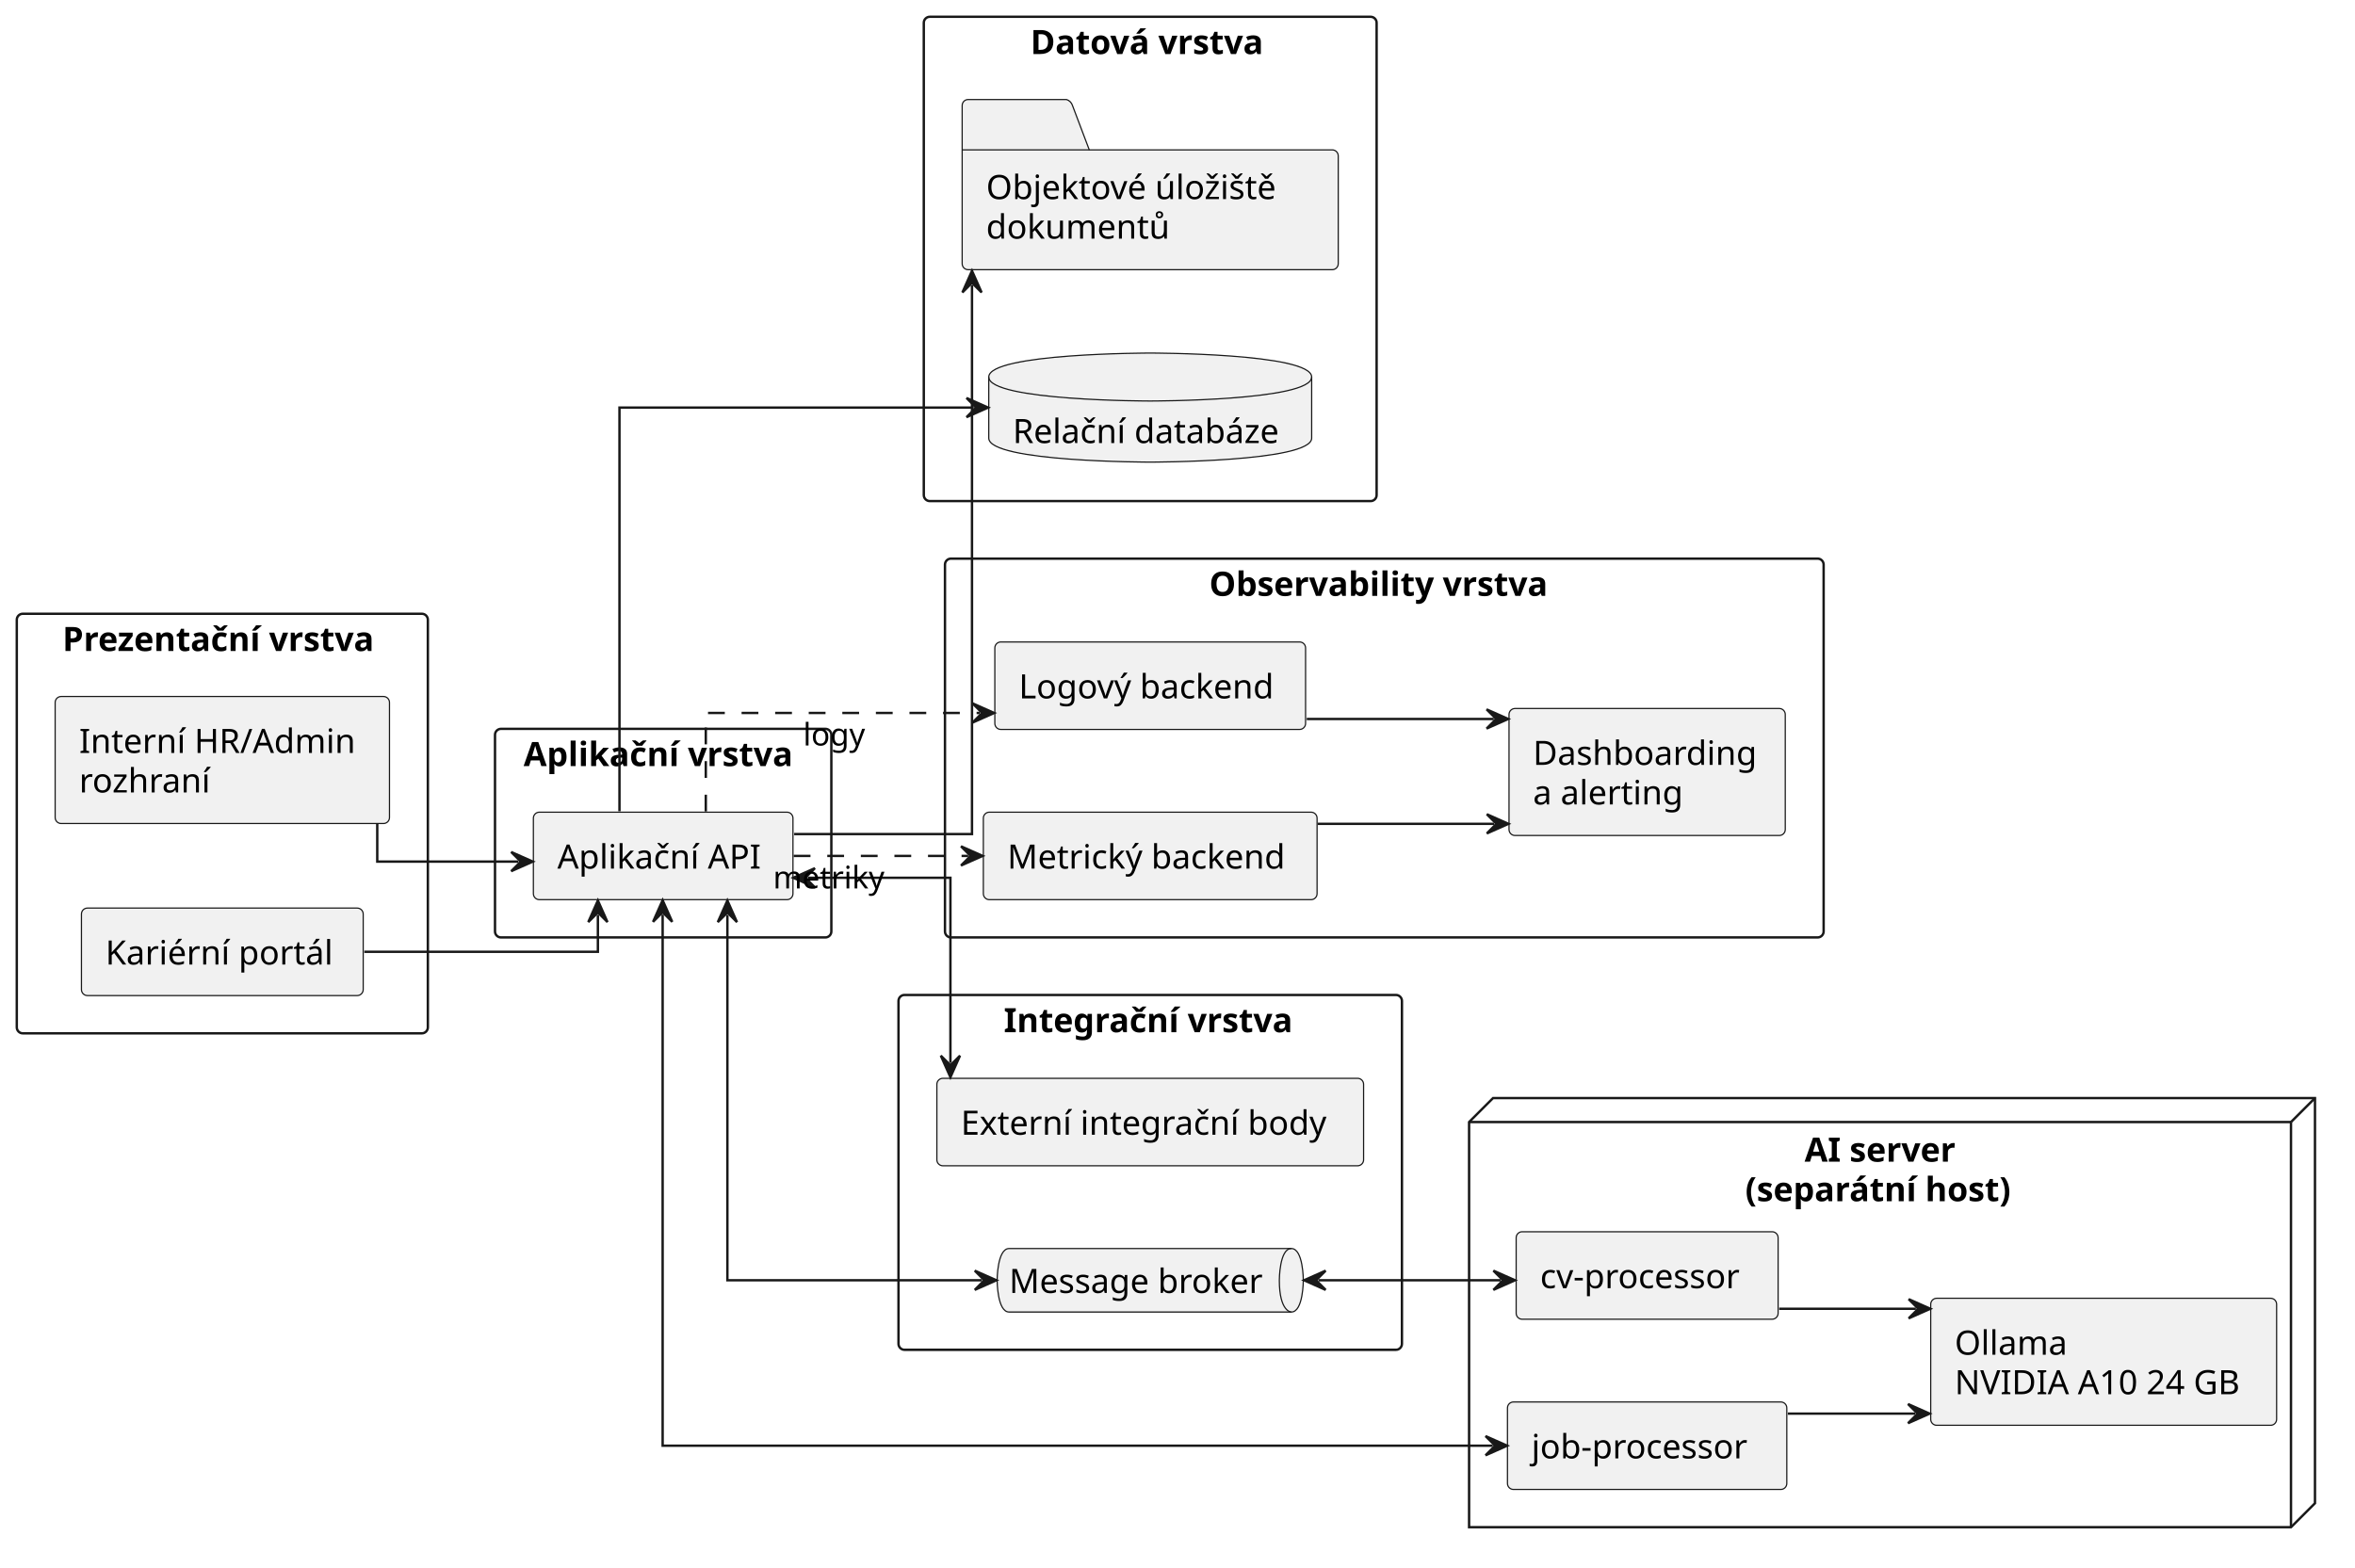
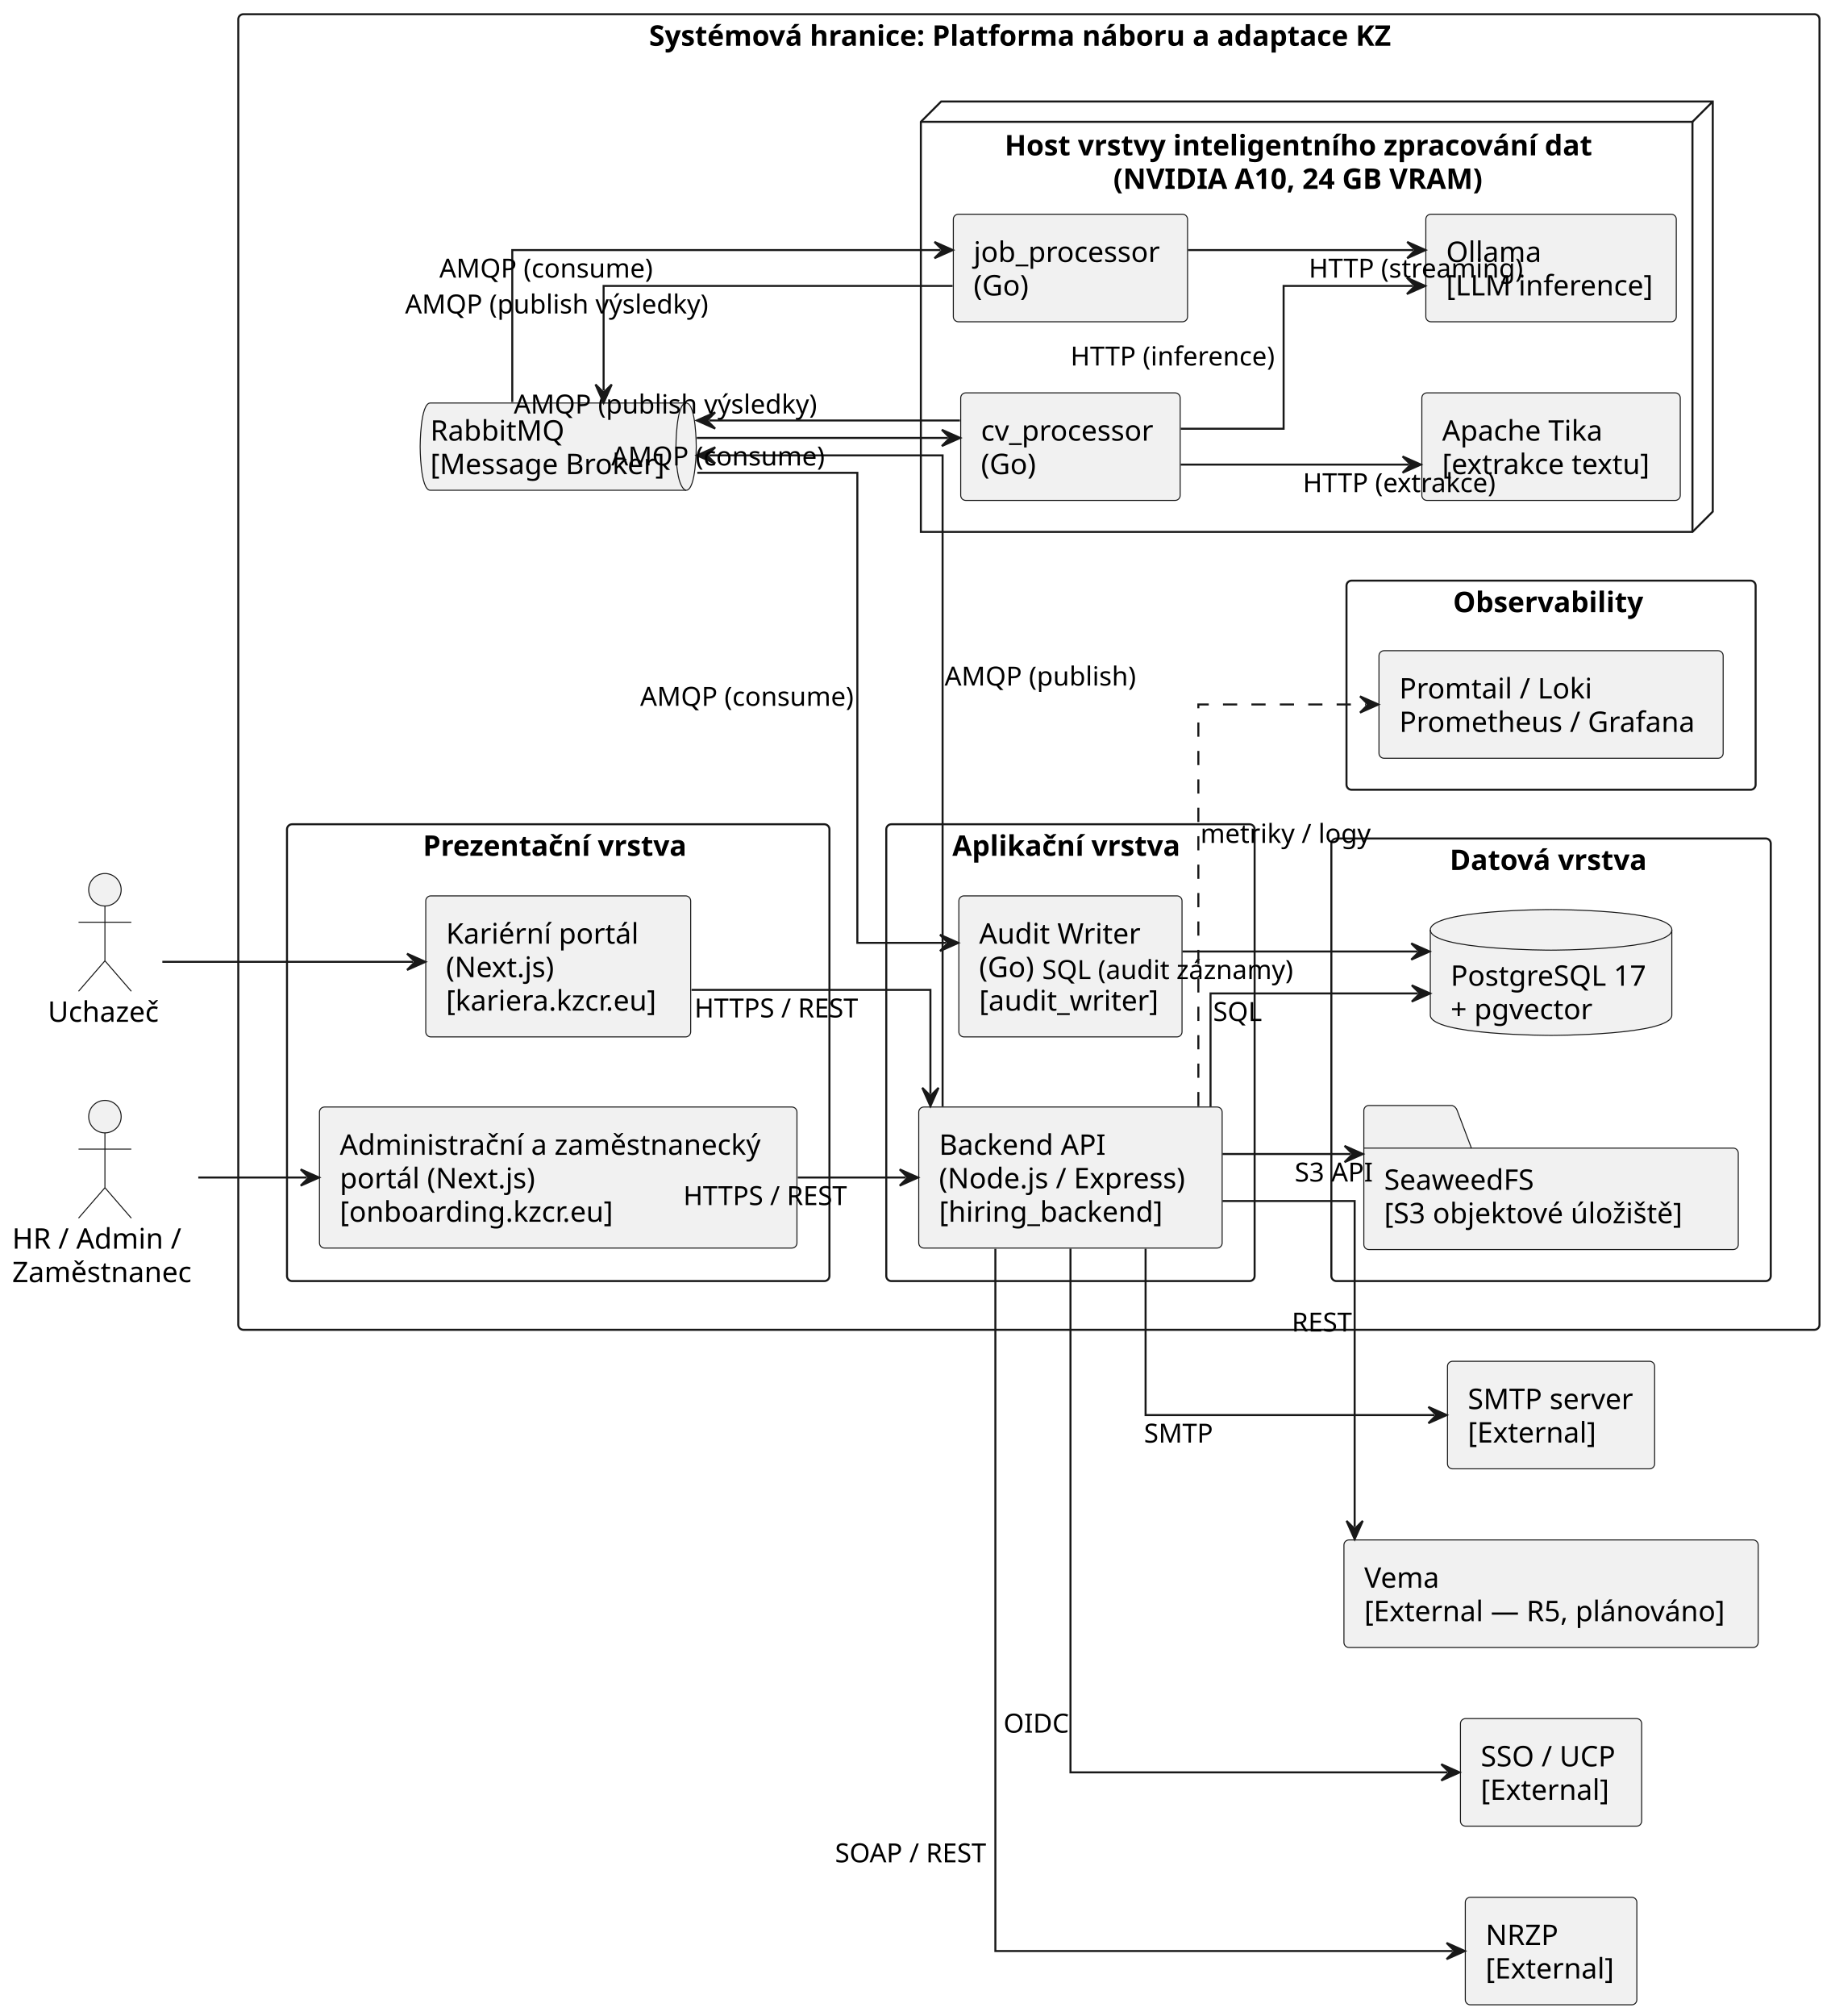
- <svg xmlns="http://www.w3.org/2000/svg" contentStyleType="text/css" data-diagram-type="DESCRIPTION" height="654px" preserveAspectRatio="none" style="width:982px;height:654px;background:#FFFFFF;" version="1.1" viewBox="0 0 982 654" width="982px" zoomAndPan="magnify">
+ <svg xmlns="http://www.w3.org/2000/svg" contentStyleType="text/css" data-diagram-type="DESCRIPTION" height="993px" preserveAspectRatio="none" style="width:902px;height:993px;background:#FFFFFF;" version="1.1" viewBox="0 0 902 993" width="902px" zoomAndPan="magnify">
  <defs />
  <g>
-     <g class="cluster" data-qualified-name="Prezenta.n. vrstva" data-source-line="6" id="ent0002">
-       <rect fill="none" height="175" rx="2.5" ry="2.5" style="stroke:#181818;stroke-width:1;" width="171.41" x="7" y="256" />
-       <text fill="#000000" font-family="sans-serif" font-size="14" font-weight="bold" lengthAdjust="spacing" textLength="133.335" x="26.038" y="271.535">Prezentační vrstva</text>
-     </g>
-     <g class="cluster" data-qualified-name="Aplika.n. vrstva" data-source-line="11" id="ent0005">
-       <rect fill="none" height="87" rx="2.5" ry="2.5" style="stroke:#181818;stroke-width:1;" width="140.25" x="206.41" y="304" />
-       <text fill="#000000" font-family="sans-serif" font-size="14" font-weight="bold" lengthAdjust="spacing" textLength="116.389" x="218.341" y="319.535">Aplikační vrstva</text>
-     </g>
-     <g class="cluster" data-qualified-name="Datov. vrstva" data-source-line="15" id="ent0007">
-       <rect fill="none" height="202" rx="2.5" ry="2.5" style="stroke:#181818;stroke-width:1;" width="188.82" x="385.21" y="7" />
-       <text fill="#000000" font-family="sans-serif" font-size="14" font-weight="bold" lengthAdjust="spacing" textLength="99.894" x="429.673" y="22.535">Datová vrstva</text>
-     </g>
-     <g class="cluster" data-qualified-name="Integra.n. vrstva" data-source-line="20" id="ent0010">
-       <rect fill="none" height="148" rx="2.5" ry="2.5" style="stroke:#181818;stroke-width:1;" width="209.93" x="374.66" y="415" />
-       <text fill="#000000" font-family="sans-serif" font-size="14" font-weight="bold" lengthAdjust="spacing" textLength="122.151" x="418.549" y="430.535">Integrační vrstva</text>
-     </g>
-     <g class="cluster" data-qualified-name="AINode" data-source-line="25" id="ent0013">
-       <polygon fill="none" points="612.59,468,622.59,458,965.31,458,965.31,627,955.31,637,612.59,637,612.59,468" style="stroke:#181818;stroke-width:1;" />
-       <line style="stroke:#181818;stroke-width:1;" x1="955.31" x2="965.31" y1="468" y2="458" />
-       <line style="stroke:#181818;stroke-width:1;" x1="612.59" x2="955.31" y1="468" y2="468" />
-       <line style="stroke:#181818;stroke-width:1;" x1="955.31" x2="955.31" y1="468" y2="637" />
-       <text fill="#000000" font-family="sans-serif" font-size="14" font-weight="bold" lengthAdjust="spacing" textLength="64.921" x="752.49" y="484.535">AI server</text>
-       <text fill="#000000" font-family="sans-serif" font-size="14" font-weight="bold" lengthAdjust="spacing" textLength="114.358" x="727.771" y="501.023">(separátní host)</text>
-     </g>
-     <g class="cluster" data-qualified-name="Observability vrstva" data-source-line="31" id="ent0017">
-       <rect fill="none" height="158" rx="2.5" ry="2.5" style="stroke:#181818;stroke-width:1;" width="366.39" x="394.04" y="233" />
-       <text fill="#000000" font-family="sans-serif" font-size="14" font-weight="bold" lengthAdjust="spacing" textLength="146.002" x="504.234" y="248.535">Observability vrstva</text>
-     </g>
-     <g class="entity" data-qualified-name="Prezenta.n. vrstva.FE1" data-source-line="7" id="ent0003">
-       <rect fill="#F1F1F1" height="36.488" rx="2.5" ry="2.5" style="stroke:#181818;stroke-width:0.5;" width="117.494" x="33.96" y="378.76" />
-       <text fill="#000000" font-family="sans-serif" font-size="14" lengthAdjust="spacing" textLength="97.494" x="43.96" y="402.295">Kariérní portál</text>
-     </g>
-     <g class="entity" data-qualified-name="Prezenta.n. vrstva.FE2" data-source-line="8" id="ent0004">
-       <rect fill="#F1F1F1" height="52.977" rx="2.5" ry="2.5" style="stroke:#181818;stroke-width:0.5;" width="139.41" x="23" y="290.51" />
-       <text fill="#000000" font-family="sans-serif" font-size="14" lengthAdjust="spacing" textLength="119.41" x="33" y="314.045">Interní HR/Admin</text>
-       <text fill="#000000" font-family="sans-serif" font-size="14" lengthAdjust="spacing" textLength="57.237" x="33" y="330.533">rozhraní</text>
-     </g>
-     <g class="entity" data-qualified-name="Aplika.n. vrstva.API" data-source-line="12" id="ent0006">
-       <rect fill="#F1F1F1" height="36.488" rx="2.5" ry="2.5" style="stroke:#181818;stroke-width:0.5;" width="108.245" x="222.41" y="338.76" />
-       <text fill="#000000" font-family="sans-serif" font-size="14" lengthAdjust="spacing" textLength="88.245" x="232.41" y="362.295">Aplikační API</text>
-     </g>
-     <g class="entity" data-qualified-name="Datov. vrstva.DB" data-source-line="16" id="ent0008">
-       <path d="M412.3,157.26 C412.3,147.26 479.623,147.26 479.623,147.26 C479.623,147.26 546.946,147.26 546.946,157.26 L546.946,182.748 C546.946,192.748 479.623,192.748 479.623,192.748 C479.623,192.748 412.3,192.748 412.3,182.748 L412.3,157.26" fill="#F1F1F1" style="stroke:#181818;stroke-width:0.5;" />
-       <path d="M412.3,157.26 C412.3,167.26 479.623,167.26 479.623,167.26 C479.623,167.26 546.946,167.26 546.946,157.26" fill="none" style="stroke:#181818;stroke-width:0.5;" />
-       <text fill="#000000" font-family="sans-serif" font-size="14" lengthAdjust="spacing" textLength="114.645" x="422.3" y="184.795">Relační databáze</text>
-     </g>
-     <g class="entity" data-qualified-name="Datov. vrstva.OBJ" data-source-line="17" id="ent0009">
-       <path d="M403.71,41.51 L444.71,41.51 A3.75,3.75 0 0 1 447.21,44.01 L454.21,62.51 L555.53,62.51 A2.5,2.5 0 0 1 558.03,65.01 L558.03,109.987 A2.5,2.5 0 0 1 555.53,112.487 L403.71,112.487 A2.5,2.5 0 0 1 401.21,109.987 L401.21,44.01 A2.5,2.5 0 0 1 403.71,41.51" fill="#F1F1F1" style="stroke:#181818;stroke-width:0.5;" />
-       <line style="stroke:#181818;stroke-width:0.5;" x1="401.21" x2="454.21" y1="62.51" y2="62.51" />
-       <text fill="#000000" font-family="sans-serif" font-size="14" lengthAdjust="spacing" textLength="126.82" x="411.21" y="83.045">Objektové úložiště</text>
-       <text fill="#000000" font-family="sans-serif" font-size="14" lengthAdjust="spacing" textLength="77.766" x="411.21" y="99.533">dokumentů</text>
-     </g>
-     <g class="entity" data-qualified-name="Integra.n. vrstva.MQ" data-source-line="21" id="ent0011">
-       <path d="M420.79,520.76 L538.463,520.76 C543.463,520.76 543.463,534.004 543.463,534.004 C543.463,534.004 543.463,547.248 538.463,547.248 L420.79,547.248 C415.79,547.248 415.79,534.004 415.79,534.004 C415.79,534.004 415.79,520.76 420.79,520.76" fill="#F1F1F1" style="stroke:#181818;stroke-width:0.5;" />
-       <path d="M538.463,520.76 C533.463,520.76 533.463,534.004 533.463,534.004 C533.463,547.248 538.463,547.248 538.463,547.248" fill="none" style="stroke:#181818;stroke-width:0.5;" />
-       <text fill="#000000" font-family="sans-serif" font-size="14" lengthAdjust="spacing" textLength="107.673" x="420.79" y="539.295">Message broker</text>
-     </g>
-     <g class="entity" data-qualified-name="Integra.n. vrstva.EXT" data-source-line="22" id="ent0012">
-       <rect fill="#F1F1F1" height="36.488" rx="2.5" ry="2.5" style="stroke:#181818;stroke-width:0.5;" width="177.938" x="390.66" y="449.76" />
-       <text fill="#000000" font-family="sans-serif" font-size="14" lengthAdjust="spacing" textLength="157.938" x="400.66" y="473.295">Externí integrační body</text>
-     </g>
-     <g class="entity" data-qualified-name="AINode.CVP" data-source-line="26" id="ent0014">
-       <rect fill="#F1F1F1" height="36.488" rx="2.5" ry="2.5" style="stroke:#181818;stroke-width:0.5;" width="109.23" x="632.22" y="513.76" />
-       <text fill="#000000" font-family="sans-serif" font-size="14" lengthAdjust="spacing" textLength="89.23" x="642.22" y="537.295">cv-processor</text>
-     </g>
-     <g class="entity" data-qualified-name="AINode.JOBP" data-source-line="27" id="ent0015">
-       <rect fill="#F1F1F1" height="36.488" rx="2.5" ry="2.5" style="stroke:#181818;stroke-width:0.5;" width="116.482" x="628.59" y="584.76" />
-       <text fill="#000000" font-family="sans-serif" font-size="14" lengthAdjust="spacing" textLength="96.482" x="638.59" y="608.295">job-processor</text>
-     </g>
-     <g class="entity" data-qualified-name="AINode.OLLAMA" data-source-line="28" id="ent0016">
-       <rect fill="#F1F1F1" height="52.977" rx="2.5" ry="2.5" style="stroke:#181818;stroke-width:0.5;" width="144.236" x="805.08" y="541.51" />
-       <text fill="#000000" font-family="sans-serif" font-size="14" lengthAdjust="spacing" textLength="47.503" x="815.08" y="565.045">Ollama</text>
-       <text fill="#000000" font-family="sans-serif" font-size="14" lengthAdjust="spacing" textLength="124.236" x="815.08" y="581.533">NVIDIA A10 24 GB</text>
-     </g>
-     <g class="entity" data-qualified-name="Observability vrstva.PM" data-source-line="32" id="ent0018">
-       <rect fill="#F1F1F1" height="36.488" rx="2.5" ry="2.5" style="stroke:#181818;stroke-width:0.5;" width="139.164" x="410.04" y="338.76" />
-       <text fill="#000000" font-family="sans-serif" font-size="14" lengthAdjust="spacing" textLength="119.164" x="420.04" y="362.295">Metrický backend</text>
-     </g>
-     <g class="entity" data-qualified-name="Observability vrstva.LOG" data-source-line="33" id="ent0019">
-       <rect fill="#F1F1F1" height="36.488" rx="2.5" ry="2.5" style="stroke:#181818;stroke-width:0.5;" width="129.58" x="414.83" y="267.76" />
-       <text fill="#000000" font-family="sans-serif" font-size="14" lengthAdjust="spacing" textLength="109.58" x="424.83" y="291.295">Logový backend</text>
-     </g>
-     <g class="entity" data-qualified-name="Observability vrstva.GF" data-source-line="34" id="ent0020">
-       <rect fill="#F1F1F1" height="52.977" rx="2.5" ry="2.5" style="stroke:#181818;stroke-width:0.5;" width="115.19" x="629.24" y="295.51" />
-       <text fill="#000000" font-family="sans-serif" font-size="14" lengthAdjust="spacing" textLength="95.19" x="639.24" y="319.045">Dashboarding</text>
-       <text fill="#000000" font-family="sans-serif" font-size="14" lengthAdjust="spacing" textLength="64.169" x="639.24" y="335.533">a alerting</text>
-     </g>
-     <g class="link" data-entity-1="ent0003" data-entity-2="ent0006" data-link-type="dependency" data-source-line="37" id="lnk21">
-       <path d="M151.91,397 C196.26,397 249.31,397 249.31,397 C249.31,397 249.31,392.04 249.31,381.59" fill="none" id="FE1-to-API" style="stroke:#181818;stroke-width:1;" />
-       <polygon fill="#181818" points="249.31,375.59,245.31,384.59,249.31,380.59,253.31,384.59,249.31,375.59" style="stroke:#181818;stroke-width:1;" />
-     </g>
-     <g class="link" data-entity-1="ent0004" data-entity-2="ent0006" data-link-type="dependency" data-source-line="38" id="lnk22">
-       <path d="M157.31,343.59 C157.31,352.1 157.31,359.37 157.31,359.37 C157.31,359.37 184.71,359.37 216.16,359.37" fill="none" id="FE2-to-API" style="stroke:#181818;stroke-width:1;" />
-       <polygon fill="#181818" points="222.16,359.37,213.16,355.37,217.16,359.37,213.16,363.37,222.16,359.37" style="stroke:#181818;stroke-width:1;" />
-     </g>
-     <g class="link" data-entity-1="ent0006" data-entity-2="ent0008" data-link-type="dependency" data-source-line="39" id="lnk23">
-       <path d="M258.31,338.39 C258.31,291.09 258.31,170 258.31,170 C258.31,170 340.94,170 406.02,170" fill="none" id="API-to-DB" style="stroke:#181818;stroke-width:1;" />
-       <polygon fill="#181818" points="412.02,170,403.02,166,407.02,170,403.02,174,412.02,170" style="stroke:#181818;stroke-width:1;" />
-     </g>
-     <g class="link" data-entity-1="ent0006" data-entity-2="ent0009" data-link-type="dependency" data-source-line="40" id="lnk24">
-       <path d="M331.15,347.88 C366.25,347.88 405.31,347.88 405.31,347.88 C405.31,347.88 405.31,192.65 405.31,118.97" fill="none" id="API-to-OBJ" style="stroke:#181818;stroke-width:1;" />
-       <polygon fill="#181818" points="405.31,112.97,401.31,121.97,405.31,117.97,409.31,121.97,405.31,112.97" style="stroke:#181818;stroke-width:1;" />
-     </g>
-     <g class="link" data-entity-1="ent0006" data-entity-2="ent0011" data-link-type="dependency" data-source-line="41" id="lnk25">
-       <path d="M303.31,381.61 C303.31,427.05 303.31,534 303.31,534 C303.31,534 359.06,534 409.47,534" fill="none" id="API-MQ" style="stroke:#181818;stroke-width:1;" />
-       <polygon fill="#181818" points="303.31,375.61,299.31,384.61,303.31,380.61,307.31,384.61,303.31,375.61" style="stroke:#181818;stroke-width:1;" />
-       <polygon fill="#181818" points="415.47,534,406.47,530,410.47,534,406.47,538,415.47,534" style="stroke:#181818;stroke-width:1;" />
-     </g>
-     <g class="link" data-entity-1="ent0011" data-entity-2="ent0014" data-link-type="dependency" data-source-line="42" id="lnk26">
-       <path d="M549.77,534 C577.94,534 598.68,534 625.73,534" fill="none" id="MQ-CVP" style="stroke:#181818;stroke-width:1;" />
-       <polygon fill="#181818" points="543.77,534,552.77,538,548.77,534,552.77,530,543.77,534" style="stroke:#181818;stroke-width:1;" />
-       <polygon fill="#181818" points="631.73,534,622.73,530,626.73,534,622.73,538,631.73,534" style="stroke:#181818;stroke-width:1;" />
-     </g>
-     <g class="link" data-entity-1="ent0006" data-entity-2="ent0012" data-link-type="dependency" data-source-line="43" id="lnk27">
-       <path d="M336.81,366.12 C368.51,366.12 396.31,366.12 396.31,366.12 C396.31,366.12 396.31,413.9 396.31,443.31" fill="none" id="API-EXT" style="stroke:#181818;stroke-width:1;" />
-       <polygon fill="#181818" points="330.81,366.12,339.81,370.12,335.81,366.12,339.81,362.12,330.81,366.12" style="stroke:#181818;stroke-width:1;" />
-       <polygon fill="#181818" points="396.31,449.31,400.31,440.31,396.31,444.31,392.31,440.31,396.31,449.31" style="stroke:#181818;stroke-width:1;" />
-     </g>
-     <g class="link" data-entity-1="ent0006" data-entity-2="ent0015" data-link-type="dependency" data-source-line="44" id="lnk28">
-       <path d="M276.31,381.49 C276.31,438.7 276.31,603 276.31,603 C276.31,603 509.11,603 622.45,603" fill="none" id="API-JOBP" style="stroke:#181818;stroke-width:1;" />
-       <polygon fill="#181818" points="276.31,375.49,272.31,384.49,276.31,380.49,280.31,384.49,276.31,375.49" style="stroke:#181818;stroke-width:1;" />
-       <polygon fill="#181818" points="628.45,603,619.45,599,623.45,603,619.45,607,628.45,603" style="stroke:#181818;stroke-width:1;" />
-     </g>
-     <g class="link" data-entity-1="ent0014" data-entity-2="ent0016" data-link-type="dependency" data-source-line="45" id="lnk29">
-       <path d="M741.89,545.88 C761.55,545.88 778,545.88 798.89,545.88" fill="none" id="CVP-to-OLLAMA" style="stroke:#181818;stroke-width:1;" />
-       <polygon fill="#181818" points="804.89,545.88,795.89,541.88,799.89,545.88,795.89,549.88,804.89,545.88" style="stroke:#181818;stroke-width:1;" />
-     </g>
-     <g class="link" data-entity-1="ent0015" data-entity-2="ent0016" data-link-type="dependency" data-source-line="46" id="lnk30">
-       <path d="M745.5,589.62 C764.18,589.62 779.07,589.62 798.62,589.62" fill="none" id="JOBP-to-OLLAMA" style="stroke:#181818;stroke-width:1;" />
-       <polygon fill="#181818" points="804.62,589.62,795.62,585.62,799.62,589.62,795.62,593.62,804.62,589.62" style="stroke:#181818;stroke-width:1;" />
-     </g>
-     <g class="link" data-entity-1="ent0006" data-entity-2="ent0018" data-link-type="dependency" data-source-line="48" id="lnk31">
-       <path d="M330.96,357 C355.16,357 377.96,357 403.73,357" fill="none" id="API-to-PM" style="stroke:#181818;stroke-width:1;stroke-dasharray:7,7;" />
-       <polygon fill="#181818" points="409.73,357,400.73,353,404.73,357,400.73,361,409.73,357" style="stroke:#181818;stroke-width:1;" />
-       <text fill="#000000" font-family="sans-serif" font-size="13" lengthAdjust="spacing" textLength="47.709" x="322.34" y="370.568">metriky</text>
-     </g>
-     <g class="link" data-entity-1="ent0006" data-entity-2="ent0019" data-link-type="dependency" data-source-line="49" id="lnk32">
-       <path d="M294.31,338.46 C294.31,320.96 294.31,297.38 294.31,297.38 C294.31,297.38 355.15,297.38 408.55,297.38" fill="none" id="API-to-LOG" style="stroke:#181818;stroke-width:1;stroke-dasharray:7,7;" />
-       <polygon fill="#181818" points="414.55,297.38,405.55,293.38,409.55,297.38,405.55,301.38,414.55,297.38" style="stroke:#181818;stroke-width:1;" />
-       <text fill="#000000" font-family="sans-serif" font-size="13" lengthAdjust="spacing" textLength="26.641" x="334.89" y="310.948">logy</text>
-     </g>
-     <g class="link" data-entity-1="ent0018" data-entity-2="ent0020" data-link-type="dependency" data-source-line="50" id="lnk33">
-       <path d="M549.49,343.62 C575.33,343.62 598.33,343.62 622.99,343.62" fill="none" id="PM-to-GF" style="stroke:#181818;stroke-width:1;" />
-       <polygon fill="#181818" points="628.99,343.62,619.99,339.62,623.99,343.62,619.99,347.62,628.99,343.62" style="stroke:#181818;stroke-width:1;" />
-     </g>
-     <g class="link" data-entity-1="ent0019" data-entity-2="ent0020" data-link-type="dependency" data-source-line="51" id="lnk34">
-       <path d="M544.9,299.88 C571.83,299.88 596.78,299.88 622.89,299.88" fill="none" id="LOG-to-GF" style="stroke:#181818;stroke-width:1;" />
-       <polygon fill="#181818" points="628.89,299.88,619.89,295.88,623.89,299.88,619.89,303.88,628.89,299.88" style="stroke:#181818;stroke-width:1;" />
+     <g class="cluster" data-qualified-name="Syst.mov. hranice. Platforma n.boru a adaptace KZ" data-source-line="9" id="ent0004">
+       <rect fill="none" height="648" rx="2.5" ry="2.5" style="stroke:#181818;stroke-width:1;" width="778.98" x="117.39" y="7" />
+       <text fill="#000000" font-family="sans-serif" font-size="14" font-weight="bold" lengthAdjust="spacing" textLength="374.268" x="319.746" y="22.535">Systémová hranice: Platforma náboru a adaptace KZ</text>
+     </g>
+     <g class="cluster" data-qualified-name="Syst.mov. hranice. Platforma n.boru a adaptace KZ.Prezenta.n. vrstva" data-source-line="11" id="ent0005">
+       <rect fill="none" height="225" rx="2.5" ry="2.5" style="stroke:#181818;stroke-width:1;" width="267.23" x="141.39" y="406" />
+       <text fill="#000000" font-family="sans-serif" font-size="14" font-weight="bold" lengthAdjust="spacing" textLength="133.335" x="208.338" y="421.535">Prezentační vrstva</text>
+     </g>
+     <g class="cluster" data-qualified-name="Syst.mov. hranice. Platforma n.boru a adaptace KZ.Aplika.n. vrstva" data-source-line="16" id="ent0008">
+       <rect fill="none" height="225" rx="2.5" ry="2.5" style="stroke:#181818;stroke-width:1;" width="181.47" x="436.62" y="406" />
+       <text fill="#000000" font-family="sans-serif" font-size="14" font-weight="bold" lengthAdjust="spacing" textLength="116.389" x="469.161" y="421.535">Aplikační vrstva</text>
+     </g>
+     <g class="cluster" data-qualified-name="Syst.mov. hranice. Platforma n.boru a adaptace KZ.Datov. vrstva" data-source-line="21" id="ent0011">
+       <rect fill="none" height="218" rx="2.5" ry="2.5" style="stroke:#181818;stroke-width:1;" width="216.48" x="655.89" y="413" />
+       <text fill="#000000" font-family="sans-serif" font-size="14" font-weight="bold" lengthAdjust="spacing" textLength="99.894" x="714.183" y="428.535">Datová vrstva</text>
+     </g>
+     <g class="cluster" data-qualified-name="Syst.mov. hranice. Platforma n.boru a adaptace KZ.AINode" data-source-line="28" id="ent0015">
+       <polygon fill="none" points="453.66,60,463.66,50,843.79,50,843.79,252,833.79,262,453.66,262,453.66,60" style="stroke:#181818;stroke-width:1;" />
+       <line style="stroke:#181818;stroke-width:1;" x1="833.79" x2="843.79" y1="60" y2="50" />
+       <line style="stroke:#181818;stroke-width:1;" x1="453.66" x2="833.79" y1="60" y2="60" />
+       <line style="stroke:#181818;stroke-width:1;" x1="833.79" x2="833.79" y1="60" y2="262" />
+       <text fill="#000000" font-family="sans-serif" font-size="14" font-weight="bold" lengthAdjust="spacing" textLength="299.558" x="494.946" y="76.535">Host vrstvy inteligentního zpracování dat</text>
+       <text fill="#000000" font-family="sans-serif" font-size="14" font-weight="bold" lengthAdjust="spacing" textLength="192.493" x="548.478" y="93.023">(NVIDIA A10, 24 GB VRAM)</text>
+     </g>
+     <g class="cluster" data-qualified-name="Syst.mov. hranice. Platforma n.boru a adaptace KZ.Observability" data-source-line="35" id="ent0020">
+       <rect fill="none" height="103" rx="2.5" ry="2.5" style="stroke:#181818;stroke-width:1;" width="201.56" x="663.35" y="286" />
+       <text fill="#000000" font-family="sans-serif" font-size="14" font-weight="bold" lengthAdjust="spacing" textLength="96.592" x="715.834" y="301.535">Observability</text>
+     </g>
+     <g class="entity" data-qualified-name="Syst.mov. hranice. Platforma n.boru a adaptace KZ.MQ" data-source-line="26" id="ent0014">
+       <path d="M211.99,198.51 L338.01,198.51 C343.01,198.51 343.01,219.998 343.01,219.998 C343.01,219.998 343.01,241.487 338.01,241.487 L211.99,241.487 C206.99,241.487 206.99,219.998 206.99,219.998 C206.99,219.998 206.99,198.51 211.99,198.51" fill="#F1F1F1" style="stroke:#181818;stroke-width:0.5;" />
+       <path d="M338.01,198.51 C333.01,198.51 333.01,219.998 333.01,219.998 C333.01,241.487 338.01,241.487 338.01,241.487" fill="none" style="stroke:#181818;stroke-width:0.5;" />
+       <text fill="#000000" font-family="sans-serif" font-size="14" lengthAdjust="spacing" textLength="66.425" x="211.99" y="217.045">RabbitMQ</text>
+       <text fill="#000000" font-family="sans-serif" font-size="14" lengthAdjust="spacing" textLength="116.019" x="211.99" y="233.533">[Message Broker]</text>
+     </g>
+     <g class="entity" data-qualified-name="Syst.mov. hranice. Platforma n.boru a adaptace KZ.Prezenta.n. vrstva.FE_Career" data-source-line="12" id="ent0006">
+       <rect fill="#F1F1F1" height="69.465" rx="2.5" ry="2.5" style="stroke:#181818;stroke-width:0.5;" width="130.51" x="209.75" y="441.27" />
+       <text fill="#000000" font-family="sans-serif" font-size="14" lengthAdjust="spacing" textLength="97.494" x="219.75" y="464.805">Kariérní portál</text>
+       <text fill="#000000" font-family="sans-serif" font-size="14" lengthAdjust="spacing" textLength="56.895" x="219.75" y="481.293">(Next.js)</text>
+       <text fill="#000000" font-family="sans-serif" font-size="14" lengthAdjust="spacing" textLength="110.51" x="219.75" y="497.782">[kariera.kzcr.eu]</text>
+     </g>
+     <g class="entity" data-qualified-name="Syst.mov. hranice. Platforma n.boru a adaptace KZ.Prezenta.n. vrstva.FE_Admin" data-source-line="13" id="ent0007">
+       <rect fill="#F1F1F1" height="69.465" rx="2.5" ry="2.5" style="stroke:#181818;stroke-width:0.5;" width="235.23" x="157.39" y="545.27" />
+       <text fill="#000000" font-family="sans-serif" font-size="14" lengthAdjust="spacing" textLength="215.23" x="167.39" y="568.805">Administrační a zaměstnanecký</text>
+       <text fill="#000000" font-family="sans-serif" font-size="14" lengthAdjust="spacing" textLength="101.48" x="167.39" y="585.293">portál (Next.js)</text>
+       <text fill="#000000" font-family="sans-serif" font-size="14" lengthAdjust="spacing" textLength="141.996" x="167.39" y="601.782">[onboarding.kzcr.eu]</text>
+     </g>
+     <g class="entity" data-qualified-name="Syst.mov. hranice. Platforma n.boru a adaptace KZ.Aplika.n. vrstva.API" data-source-line="17" id="ent0009">
+       <rect fill="#F1F1F1" height="69.465" rx="2.5" ry="2.5" style="stroke:#181818;stroke-width:0.5;" width="149.473" x="452.62" y="545.27" />
+       <text fill="#000000" font-family="sans-serif" font-size="14" lengthAdjust="spacing" textLength="82.298" x="462.62" y="568.805">Backend API</text>
+       <text fill="#000000" font-family="sans-serif" font-size="14" lengthAdjust="spacing" textLength="129.473" x="462.62" y="585.293">(Node.js / Express)</text>
+       <text fill="#000000" font-family="sans-serif" font-size="14" lengthAdjust="spacing" textLength="113.231" x="462.62" y="601.782">[hiring_backend]</text>
+     </g>
+     <g class="entity" data-qualified-name="Syst.mov. hranice. Platforma n.boru a adaptace KZ.Aplika.n. vrstva.AUDIT" data-source-line="18" id="ent0010">
+       <rect fill="#F1F1F1" height="69.465" rx="2.5" ry="2.5" style="stroke:#181818;stroke-width:0.5;" width="109.947" x="472.38" y="441.27" />
+       <text fill="#000000" font-family="sans-serif" font-size="14" lengthAdjust="spacing" textLength="81.389" x="482.38" y="464.805">Audit Writer</text>
+       <text fill="#000000" font-family="sans-serif" font-size="14" lengthAdjust="spacing" textLength="27.822" x="482.38" y="481.293">(Go)</text>
+       <text fill="#000000" font-family="sans-serif" font-size="14" lengthAdjust="spacing" textLength="89.947" x="482.38" y="497.782">[audit_writer]</text>
+     </g>
+     <g class="entity" data-qualified-name="Syst.mov. hranice. Platforma n.boru a adaptace KZ.Datov. vrstva.DB" data-source-line="22" id="ent0012">
+       <path d="M704.64,458.01 C704.64,448.01 764.132,448.01 764.132,448.01 C764.132,448.01 823.624,448.01 823.624,458.01 L823.624,499.987 C823.624,509.987 764.132,509.987 764.132,509.987 C764.132,509.987 704.64,509.987 704.64,499.987 L704.64,458.01" fill="#F1F1F1" style="stroke:#181818;stroke-width:0.5;" />
+       <path d="M704.64,458.01 C704.64,468.01 764.132,468.01 764.132,468.01 C764.132,468.01 823.624,468.01 823.624,458.01" fill="none" style="stroke:#181818;stroke-width:0.5;" />
+       <text fill="#000000" font-family="sans-serif" font-size="14" lengthAdjust="spacing" textLength="98.984" x="714.64" y="485.545">PostgreSQL 17</text>
+       <text fill="#000000" font-family="sans-serif" font-size="14" lengthAdjust="spacing" textLength="74.881" x="714.64" y="502.033">+ pgvector</text>
+     </g>
+     <g class="entity" data-qualified-name="Syst.mov. hranice. Platforma n.boru a adaptace KZ.Datov. vrstva.OBJ" data-source-line="23" id="ent0013">
+       <path d="M674.39,544.51 L715.39,544.51 A3.75,3.75 0 0 1 717.89,547.01 L724.89,565.51 L853.862,565.51 A2.5,2.5 0 0 1 856.362,568.01 L856.362,612.987 A2.5,2.5 0 0 1 853.862,615.487 L674.39,615.487 A2.5,2.5 0 0 1 671.89,612.987 L671.89,547.01 A2.5,2.5 0 0 1 674.39,544.51" fill="#F1F1F1" style="stroke:#181818;stroke-width:0.5;" />
+       <line style="stroke:#181818;stroke-width:0.5;" x1="671.89" x2="724.89" y1="565.51" y2="565.51" />
+       <text fill="#000000" font-family="sans-serif" font-size="14" lengthAdjust="spacing" textLength="73.315" x="681.89" y="586.045">SeaweedFS</text>
+       <text fill="#000000" font-family="sans-serif" font-size="14" lengthAdjust="spacing" textLength="154.472" x="681.89" y="602.533">[S3 objektové úložiště]</text>
+     </g>
+     <g class="entity" data-qualified-name="Syst.mov. hranice. Platforma n.boru a adaptace KZ.AINode.TIKA" data-source-line="29" id="ent0016">
+       <rect fill="#F1F1F1" height="52.977" rx="2.5" ry="2.5" style="stroke:#181818;stroke-width:0.5;" width="127.317" x="700.47" y="193.51" />
+       <text fill="#000000" font-family="sans-serif" font-size="14" lengthAdjust="spacing" textLength="83.105" x="710.47" y="217.045">Apache Tika</text>
+       <text fill="#000000" font-family="sans-serif" font-size="14" lengthAdjust="spacing" textLength="107.317" x="710.47" y="233.533">[extrakce textu]</text>
+     </g>
+     <g class="entity" data-qualified-name="Syst.mov. hranice. Platforma n.boru a adaptace KZ.AINode.CVP" data-source-line="30" id="ent0017">
+       <rect fill="#F1F1F1" height="52.977" rx="2.5" ry="2.5" style="stroke:#181818;stroke-width:0.5;" width="108.129" x="473.29" y="193.51" />
+       <text fill="#000000" font-family="sans-serif" font-size="14" lengthAdjust="spacing" textLength="88.129" x="483.29" y="217.045">cv_processor</text>
+       <text fill="#000000" font-family="sans-serif" font-size="14" lengthAdjust="spacing" textLength="27.822" x="483.29" y="233.533">(Go)</text>
+     </g>
+     <g class="entity" data-qualified-name="Syst.mov. hranice. Platforma n.boru a adaptace KZ.AINode.JOBP" data-source-line="31" id="ent0018">
+       <rect fill="#F1F1F1" height="52.977" rx="2.5" ry="2.5" style="stroke:#181818;stroke-width:0.5;" width="115.382" x="469.66" y="105.51" />
+       <text fill="#000000" font-family="sans-serif" font-size="14" lengthAdjust="spacing" textLength="95.382" x="479.66" y="129.045">job_processor</text>
+       <text fill="#000000" font-family="sans-serif" font-size="14" lengthAdjust="spacing" textLength="27.822" x="479.66" y="145.533">(Go)</text>
+     </g>
+     <g class="entity" data-qualified-name="Syst.mov. hranice. Platforma n.boru a adaptace KZ.AINode.OLLAMA" data-source-line="32" id="ent0019">
+       <rect fill="#F1F1F1" height="52.977" rx="2.5" ry="2.5" style="stroke:#181818;stroke-width:0.5;" width="123.394" x="702.43" y="105.51" />
+       <text fill="#000000" font-family="sans-serif" font-size="14" lengthAdjust="spacing" textLength="47.503" x="712.43" y="129.045">Ollama</text>
+       <text fill="#000000" font-family="sans-serif" font-size="14" lengthAdjust="spacing" textLength="103.394" x="712.43" y="145.533">[LLM inference]</text>
+     </g>
+     <g class="entity" data-qualified-name="Syst.mov. hranice. Platforma n.boru a adaptace KZ.Observability.OBS" data-source-line="36" id="ent0021">
+       <rect fill="#F1F1F1" height="52.977" rx="2.5" ry="2.5" style="stroke:#181818;stroke-width:0.5;" width="169.564" x="679.35" y="320.51" />
+       <text fill="#000000" font-family="sans-serif" font-size="14" lengthAdjust="spacing" textLength="100.693" x="689.35" y="344.045">Promtail / Loki</text>
+       <text fill="#000000" font-family="sans-serif" font-size="14" lengthAdjust="spacing" textLength="149.564" x="689.35" y="360.533">Prometheus / Grafana</text>
+     </g>
+     <g class="entity" data-qualified-name="Candidate" data-source-line="6" id="ent0002">
+       <ellipse cx="51.694" cy="438.26" fill="#F1F1F1" rx="8" ry="8" style="stroke:#181818;stroke-width:0.5;" />
+       <path d="M51.694,446.26 L51.694,473.26 M38.694,454.26 L64.694,454.26 M51.694,473.26 L38.694,488.26 M51.694,473.26 L64.694,488.26" fill="none" style="stroke:#181818;stroke-width:0.5;" />
+       <text fill="#000000" font-family="sans-serif" font-size="14" lengthAdjust="spacing" textLength="56.287" x="23.55" y="503.295">Uchazeč</text>
+     </g>
+     <g class="entity" data-qualified-name="Internal" data-source-line="7" id="ent0003">
+       <ellipse cx="51.695" cy="550.01" fill="#F1F1F1" rx="8" ry="8" style="stroke:#181818;stroke-width:0.5;" />
+       <path d="M51.695,558.01 L51.695,585.01 M38.695,566.01 L64.695,566.01 M51.695,585.01 L38.695,600.01 M51.695,585.01 L64.695,600.01" fill="none" style="stroke:#181818;stroke-width:0.5;" />
+       <text fill="#000000" font-family="sans-serif" font-size="14" lengthAdjust="spacing" textLength="91.39" x="6" y="615.045">HR / Admin /</text>
+       <text fill="#000000" font-family="sans-serif" font-size="14" lengthAdjust="spacing" textLength="89.517" x="6" y="631.533">Zaměstnanec</text>
+     </g>
+     <g class="entity" data-qualified-name="SSO" data-source-line="40" id="ent0022">
+       <rect fill="#F1F1F1" height="52.977" rx="2.5" ry="2.5" style="stroke:#181818;stroke-width:0.5;" width="89.282" x="719.49" y="846.51" />
+       <text fill="#000000" font-family="sans-serif" font-size="14" lengthAdjust="spacing" textLength="69.282" x="729.49" y="870.045">SSO / UCP</text>
+       <text fill="#000000" font-family="sans-serif" font-size="14" lengthAdjust="spacing" textLength="64.511" x="729.49" y="886.533">[External]</text>
+     </g>
+     <g class="entity" data-qualified-name="NRZP" data-source-line="41" id="ent0023">
+       <rect fill="#F1F1F1" height="52.977" rx="2.5" ry="2.5" style="stroke:#181818;stroke-width:0.5;" width="84.511" x="721.88" y="934.51" />
+       <text fill="#000000" font-family="sans-serif" font-size="14" lengthAdjust="spacing" textLength="35.397" x="731.88" y="958.045">NRZP</text>
+       <text fill="#000000" font-family="sans-serif" font-size="14" lengthAdjust="spacing" textLength="64.511" x="731.88" y="974.533">[External]</text>
+     </g>
+     <g class="entity" data-qualified-name="SMTP" data-source-line="42" id="ent0024">
+       <rect fill="#F1F1F1" height="52.977" rx="2.5" ry="2.5" style="stroke:#181818;stroke-width:0.5;" width="102.059" x="713.1" y="670.51" />
+       <text fill="#000000" font-family="sans-serif" font-size="14" lengthAdjust="spacing" textLength="82.059" x="723.1" y="694.045">SMTP server</text>
+       <text fill="#000000" font-family="sans-serif" font-size="14" lengthAdjust="spacing" textLength="64.511" x="723.1" y="710.533">[External]</text>
+     </g>
+     <g class="entity" data-qualified-name="VEMA" data-source-line="43" id="ent0025">
+       <rect fill="#F1F1F1" height="52.977" rx="2.5" ry="2.5" style="stroke:#181818;stroke-width:0.5;" width="204.078" x="662.09" y="758.51" />
+       <text fill="#000000" font-family="sans-serif" font-size="14" lengthAdjust="spacing" textLength="37.755" x="672.09" y="782.045">Vema</text>
+       <text fill="#000000" font-family="sans-serif" font-size="14" lengthAdjust="spacing" textLength="184.078" x="672.09" y="798.533">[External — R5, plánováno]</text>
+     </g>
+     <g class="link" data-entity-1="ent0002" data-entity-2="ent0006" data-link-type="dependency" data-source-line="45" id="lnk26">
+       <path d="M79.98,473.76 C112.37,473.76 160.51,473.76 203.54,473.76" fill="none" id="Candidate-to-FE_Career" style="stroke:#181818;stroke-width:1;" />
+       <polygon fill="#181818" points="209.54,473.76,200.54,469.76,204.54,473.76,200.54,477.76,209.54,473.76" style="stroke:#181818;stroke-width:1;" />
+     </g>
+     <g class="link" data-entity-1="ent0003" data-entity-2="ent0007" data-link-type="dependency" data-source-line="46" id="lnk27">
+       <path d="M97.69,580 C115.19,580 130.01,580 151.14,580" fill="none" id="Internal-to-FE_Admin" style="stroke:#181818;stroke-width:1;" />
+       <polygon fill="#181818" points="157.14,580,148.14,576,152.14,580,148.14,584,157.14,580" style="stroke:#181818;stroke-width:1;" />
+     </g>
+     <g class="link" data-entity-1="ent0006" data-entity-2="ent0009" data-link-type="dependency" data-source-line="48" id="lnk28">
+       <path d="M340.68,487.58 C393.3,487.58 458.37,487.58 458.37,487.58 C458.37,487.58 458.37,512.68 458.37,538.8" fill="none" id="FE_Career-to-API" style="stroke:#181818;stroke-width:1;" />
+       <polygon fill="#181818" points="458.37,544.8,462.37,535.8,458.37,539.8,454.37,535.8,458.37,544.8" style="stroke:#181818;stroke-width:1;" />
+       <text fill="#000000" font-family="sans-serif" font-size="13" lengthAdjust="spacing" textLength="85.712" x="342.13" y="501.148">HTTPS / REST</text>
+     </g>
+     <g class="link" data-entity-1="ent0007" data-entity-2="ent0009" data-link-type="dependency" data-source-line="49" id="lnk29">
+       <path d="M393.05,580 C413.19,580 427.61,580 446.24,580" fill="none" id="FE_Admin-to-API" style="stroke:#181818;stroke-width:1;" />
+       <polygon fill="#181818" points="452.24,580,443.24,576,447.24,580,443.24,584,452.24,580" style="stroke:#181818;stroke-width:1;" />
+       <text fill="#000000" font-family="sans-serif" font-size="13" lengthAdjust="spacing" textLength="85.712" x="336.65" y="593.568">HTTPS / REST</text>
+     </g>
+     <g class="link" data-entity-1="ent0009" data-entity-2="ent0012" data-link-type="dependency" data-source-line="51" id="lnk30">
+       <path d="M596.37,544.95 C596.37,519.43 596.37,489.33 596.37,489.33 C596.37,489.33 650.29,489.33 698.51,489.33" fill="none" id="API-to-DB" style="stroke:#181818;stroke-width:1;" />
+       <polygon fill="#181818" points="704.51,489.33,695.51,485.33,699.51,489.33,695.51,493.33,704.51,489.33" style="stroke:#181818;stroke-width:1;" />
+       <text fill="#000000" font-family="sans-serif" font-size="13" lengthAdjust="spacing" textLength="24.032" x="597.63" y="502.898">SQL</text>
+     </g>
+     <g class="link" data-entity-1="ent0009" data-entity-2="ent0013" data-link-type="dependency" data-source-line="52" id="lnk31">
+       <path d="M602.27,568.42 C624.22,568.42 642.48,568.42 665.4,568.42" fill="none" id="API-to-OBJ" style="stroke:#181818;stroke-width:1;" />
+       <polygon fill="#181818" points="671.4,568.42,662.4,564.42,666.4,568.42,662.4,572.42,671.4,568.42" style="stroke:#181818;stroke-width:1;" />
+       <text fill="#000000" font-family="sans-serif" font-size="13" lengthAdjust="spacing" textLength="39.235" x="637.84" y="581.988">S3 API</text>
+     </g>
+     <g class="link" data-entity-1="ent0009" data-entity-2="ent0014" data-link-type="dependency" data-source-line="53" id="lnk32">
+       <path d="M464.37,544.92 C464.37,455.18 464.37,224.3 464.37,224.3 C464.37,224.3 403.61,224.3 349.37,224.3" fill="none" id="API-to-MQ" style="stroke:#181818;stroke-width:1;" />
+       <polygon fill="#181818" points="343.37,224.3,352.37,228.3,348.37,224.3,352.37,220.3,343.37,224.3" style="stroke:#181818;stroke-width:1;" />
+       <text fill="#000000" font-family="sans-serif" font-size="13" lengthAdjust="spacing" textLength="96.662" x="465.37" y="337.678">AMQP (publish)</text>
+     </g>
+     <g class="link" data-entity-1="ent0014" data-entity-2="ent0017" data-link-type="dependency" data-source-line="55" id="lnk33">
+       <path d="M343.29,215.7 C384.02,215.7 429.02,215.7 467,215.7" fill="none" id="MQ-to-CVP" style="stroke:#181818;stroke-width:1;" />
+       <polygon fill="#181818" points="473,215.7,464,211.7,468,215.7,464,219.7,473,215.7" style="stroke:#181818;stroke-width:1;" />
+       <text fill="#000000" font-family="sans-serif" font-size="13" lengthAdjust="spacing" textLength="106.806" x="301.15" y="229.268">AMQP (consume)</text>
+     </g>
+     <g class="link" data-entity-1="ent0017" data-entity-2="ent0014" data-link-type="dependency" data-source-line="63" id="lnk39">
+       <path d="M472.91,207.11 C434.95,207.11 390.02,207.11 349.33,207.11" fill="none" id="CVP-to-MQ" style="stroke:#181818;stroke-width:1;" />
+       <polygon fill="#181818" points="343.33,207.11,352.33,211.11,348.33,207.11,352.33,203.11,343.33,207.11" style="stroke:#181818;stroke-width:1;" />
+       <text fill="#000000" font-family="sans-serif" font-size="13" lengthAdjust="spacing" textLength="154.496" x="253.12" y="203.678">AMQP (publish výsledky)</text>
+     </g>
+     <g class="link" data-entity-1="ent0014" data-entity-2="ent0018" data-link-type="dependency" data-source-line="56" id="lnk34">
+       <path d="M252.37,198.03 C252.37,169.46 252.37,123.17 252.37,123.17 C252.37,123.17 382.69,123.17 463.37,123.17" fill="none" id="MQ-to-JOBP" style="stroke:#181818;stroke-width:1;" />
+       <polygon fill="#181818" points="469.37,123.17,460.37,119.17,464.37,123.17,460.37,127.17,469.37,123.17" style="stroke:#181818;stroke-width:1;" />
+       <text fill="#000000" font-family="sans-serif" font-size="13" lengthAdjust="spacing" textLength="106.806" x="216.44" y="136.738">AMQP (consume)</text>
+     </g>
+     <g class="link" data-entity-1="ent0018" data-entity-2="ent0014" data-link-type="dependency" data-source-line="64" id="lnk40">
+       <path d="M469.32,140.83 C401.19,140.83 297.37,140.83 297.37,140.83 C297.37,140.83 297.37,168.93 297.37,192.37" fill="none" id="JOBP-to-MQ" style="stroke:#181818;stroke-width:1;" />
+       <polygon fill="#181818" points="297.37,198.37,301.37,189.37,297.37,193.37,293.37,189.37,297.37,198.37" style="stroke:#181818;stroke-width:1;" />
+       <text fill="#000000" font-family="sans-serif" font-size="13" lengthAdjust="spacing" textLength="154.496" x="199.57" y="154.398">AMQP (publish výsledky)</text>
+     </g>
+     <g class="link" data-entity-1="ent0014" data-entity-2="ent0010" data-link-type="dependency" data-source-line="57" id="lnk35">
+       <path d="M343.51,232.89 C381.99,232.89 422.37,232.89 422.37,232.89 C422.37,232.89 422.37,464.42 422.37,464.42 C422.37,464.42 440.8,464.42 466.09,464.42" fill="none" id="MQ-to-AUDIT" style="stroke:#181818;stroke-width:1;" />
+       <polygon fill="#181818" points="472.09,464.42,463.09,460.42,467.09,464.42,463.09,468.42,472.09,464.42" style="stroke:#181818;stroke-width:1;" />
+       <text fill="#000000" font-family="sans-serif" font-size="13" lengthAdjust="spacing" textLength="106.806" x="315.37" y="347.658">AMQP (consume)</text>
+     </g>
+     <g class="link" data-entity-1="ent0017" data-entity-2="ent0016" data-link-type="dependency" data-source-line="59" id="lnk36">
+       <path d="M581.68,228.83 C616.9,228.83 656.96,228.83 693.98,228.83" fill="none" id="CVP-to-TIKA" style="stroke:#181818;stroke-width:1;" />
+       <polygon fill="#181818" points="699.98,228.83,690.98,224.83,694.98,228.83,690.98,232.83,699.98,228.83" style="stroke:#181818;stroke-width:1;" />
+       <text fill="#000000" font-family="sans-serif" font-size="13" lengthAdjust="spacing" textLength="99.823" x="641.83" y="242.398">HTTP (extrakce)</text>
+     </g>
+     <g class="link" data-entity-1="ent0017" data-entity-2="ent0019" data-link-type="dependency" data-source-line="60" id="lnk37">
+       <path d="M581.71,211.17 C607.33,211.17 632.37,211.17 632.37,211.17 C632.37,211.17 632.37,140.83 632.37,140.83 C632.37,140.83 661.93,140.83 696.11,140.83" fill="none" id="CVP-to-OLLAMA" style="stroke:#181818;stroke-width:1;" />
+       <polygon fill="#181818" points="702.11,140.83,693.11,136.83,697.11,140.83,693.11,144.83,702.11,140.83" style="stroke:#181818;stroke-width:1;" />
+       <text fill="#000000" font-family="sans-serif" font-size="13" lengthAdjust="spacing" textLength="104.127" x="527.37" y="180.028">HTTP (inference)</text>
+     </g>
+     <g class="link" data-entity-1="ent0018" data-entity-2="ent0019" data-link-type="dependency" data-source-line="61" id="lnk38">
+       <path d="M585.28,123.17 C620.74,123.17 660.09,123.17 696.25,123.17" fill="none" id="JOBP-to-OLLAMA" style="stroke:#181818;stroke-width:1;" />
+       <polygon fill="#181818" points="702.25,123.17,693.25,119.17,697.25,123.17,693.25,127.17,702.25,123.17" style="stroke:#181818;stroke-width:1;" />
+       <text fill="#000000" font-family="sans-serif" font-size="13" lengthAdjust="spacing" textLength="109.046" x="644.76" y="136.738">HTTP (streaming)</text>
+     </g>
+     <g class="link" data-entity-1="ent0010" data-entity-2="ent0012" data-link-type="dependency" data-source-line="65" id="lnk41">
+       <path d="M582.57,468.67 C619.06,468.67 660.86,468.67 698.26,468.67" fill="none" id="AUDIT-to-DB" style="stroke:#181818;stroke-width:1;" />
+       <polygon fill="#181818" points="704.26,468.67,695.26,464.67,699.26,468.67,695.26,472.67,704.26,468.67" style="stroke:#181818;stroke-width:1;" />
+       <text fill="#000000" font-family="sans-serif" font-size="13" lengthAdjust="spacing" textLength="129.023" x="513.42" y="482.238">SQL (audit záznamy)</text>
+     </g>
+     <g class="link" data-entity-1="ent0009" data-entity-2="ent0022" data-link-type="dependency" data-source-line="67" id="lnk42">
+       <path d="M527.37,615.05 C527.37,692.82 527.37,873 527.37,873 C527.37,873 644.35,873 713.04,873" fill="none" id="API-to-SSO" style="stroke:#181818;stroke-width:1;" />
+       <polygon fill="#181818" points="719.04,873,710.04,869,714.04,873,710.04,877,719.04,873" style="stroke:#181818;stroke-width:1;" />
+       <text fill="#000000" font-family="sans-serif" font-size="13" lengthAdjust="spacing" textLength="32.576" x="494.37" y="853.428">OIDC</text>
+     </g>
+     <g class="link" data-entity-1="ent0009" data-entity-2="ent0023" data-link-type="dependency" data-source-line="68" id="lnk43">
+       <path d="M490.37,615.16 C490.37,709.48 490.37,961 490.37,961 C490.37,961 638.76,961 715.66,961" fill="none" id="API-to-NRZP" style="stroke:#181818;stroke-width:1;" />
+       <polygon fill="#181818" points="721.66,961,712.66,957,716.66,961,712.66,965,721.66,961" style="stroke:#181818;stroke-width:1;" />
+       <text fill="#000000" font-family="sans-serif" font-size="13" lengthAdjust="spacing" textLength="78.787" x="411.37" y="917.298">SOAP / REST</text>
+     </g>
+     <g class="link" data-entity-1="ent0009" data-entity-2="ent0024" data-link-type="dependency" data-source-line="69" id="lnk44">
+       <path d="M564.37,615.11 C564.37,649.57 564.37,697 564.37,697 C564.37,697 647.5,697 706.69,697" fill="none" id="API-to-SMTP" style="stroke:#181818;stroke-width:1;" />
+       <polygon fill="#181818" points="712.69,697,703.69,693,707.69,697,703.69,701,712.69,697" style="stroke:#181818;stroke-width:1;" />
+       <text fill="#000000" font-family="sans-serif" font-size="13" lengthAdjust="spacing" textLength="33.605" x="563.58" y="710.568">SMTP</text>
+     </g>
+     <g class="link" data-entity-1="ent0009" data-entity-2="ent0025" data-link-type="dependency" data-source-line="70" id="lnk45">
+       <path d="M602.28,591.58 C635.57,591.58 667.37,591.58 667.37,591.58 C667.37,591.58 667.37,698.96 667.37,752.11" fill="none" id="API-to-VEMA" style="stroke:#181818;stroke-width:1;" />
+       <polygon fill="#181818" points="667.37,758.11,671.37,749.11,667.37,753.11,663.37,749.11,667.37,758.11" style="stroke:#181818;stroke-width:1;" />
+       <text fill="#000000" font-family="sans-serif" font-size="13" lengthAdjust="spacing" textLength="30.488" x="636.37" y="655.868">REST</text>
+     </g>
+     <g class="link" data-entity-1="ent0009" data-entity-2="ent0021" data-link-type="dependency" data-source-line="72" id="lnk46">
+       <path d="M590.37,544.87 C590.37,479.78 590.37,347 590.37,347 C590.37,347 629,347 673.03,347" fill="none" id="API-to-OBS" style="stroke:#181818;stroke-width:1;stroke-dasharray:7,7;" />
+       <polygon fill="#181818" points="679.03,347,670.03,343,674.03,347,670.03,351,679.03,347" style="stroke:#181818;stroke-width:1;" />
+       <text fill="#000000" font-family="sans-serif" font-size="13" lengthAdjust="spacing" textLength="89.394" x="591.37" y="415.168">metriky / logy</text>
    </g>
  </g>
</svg>
